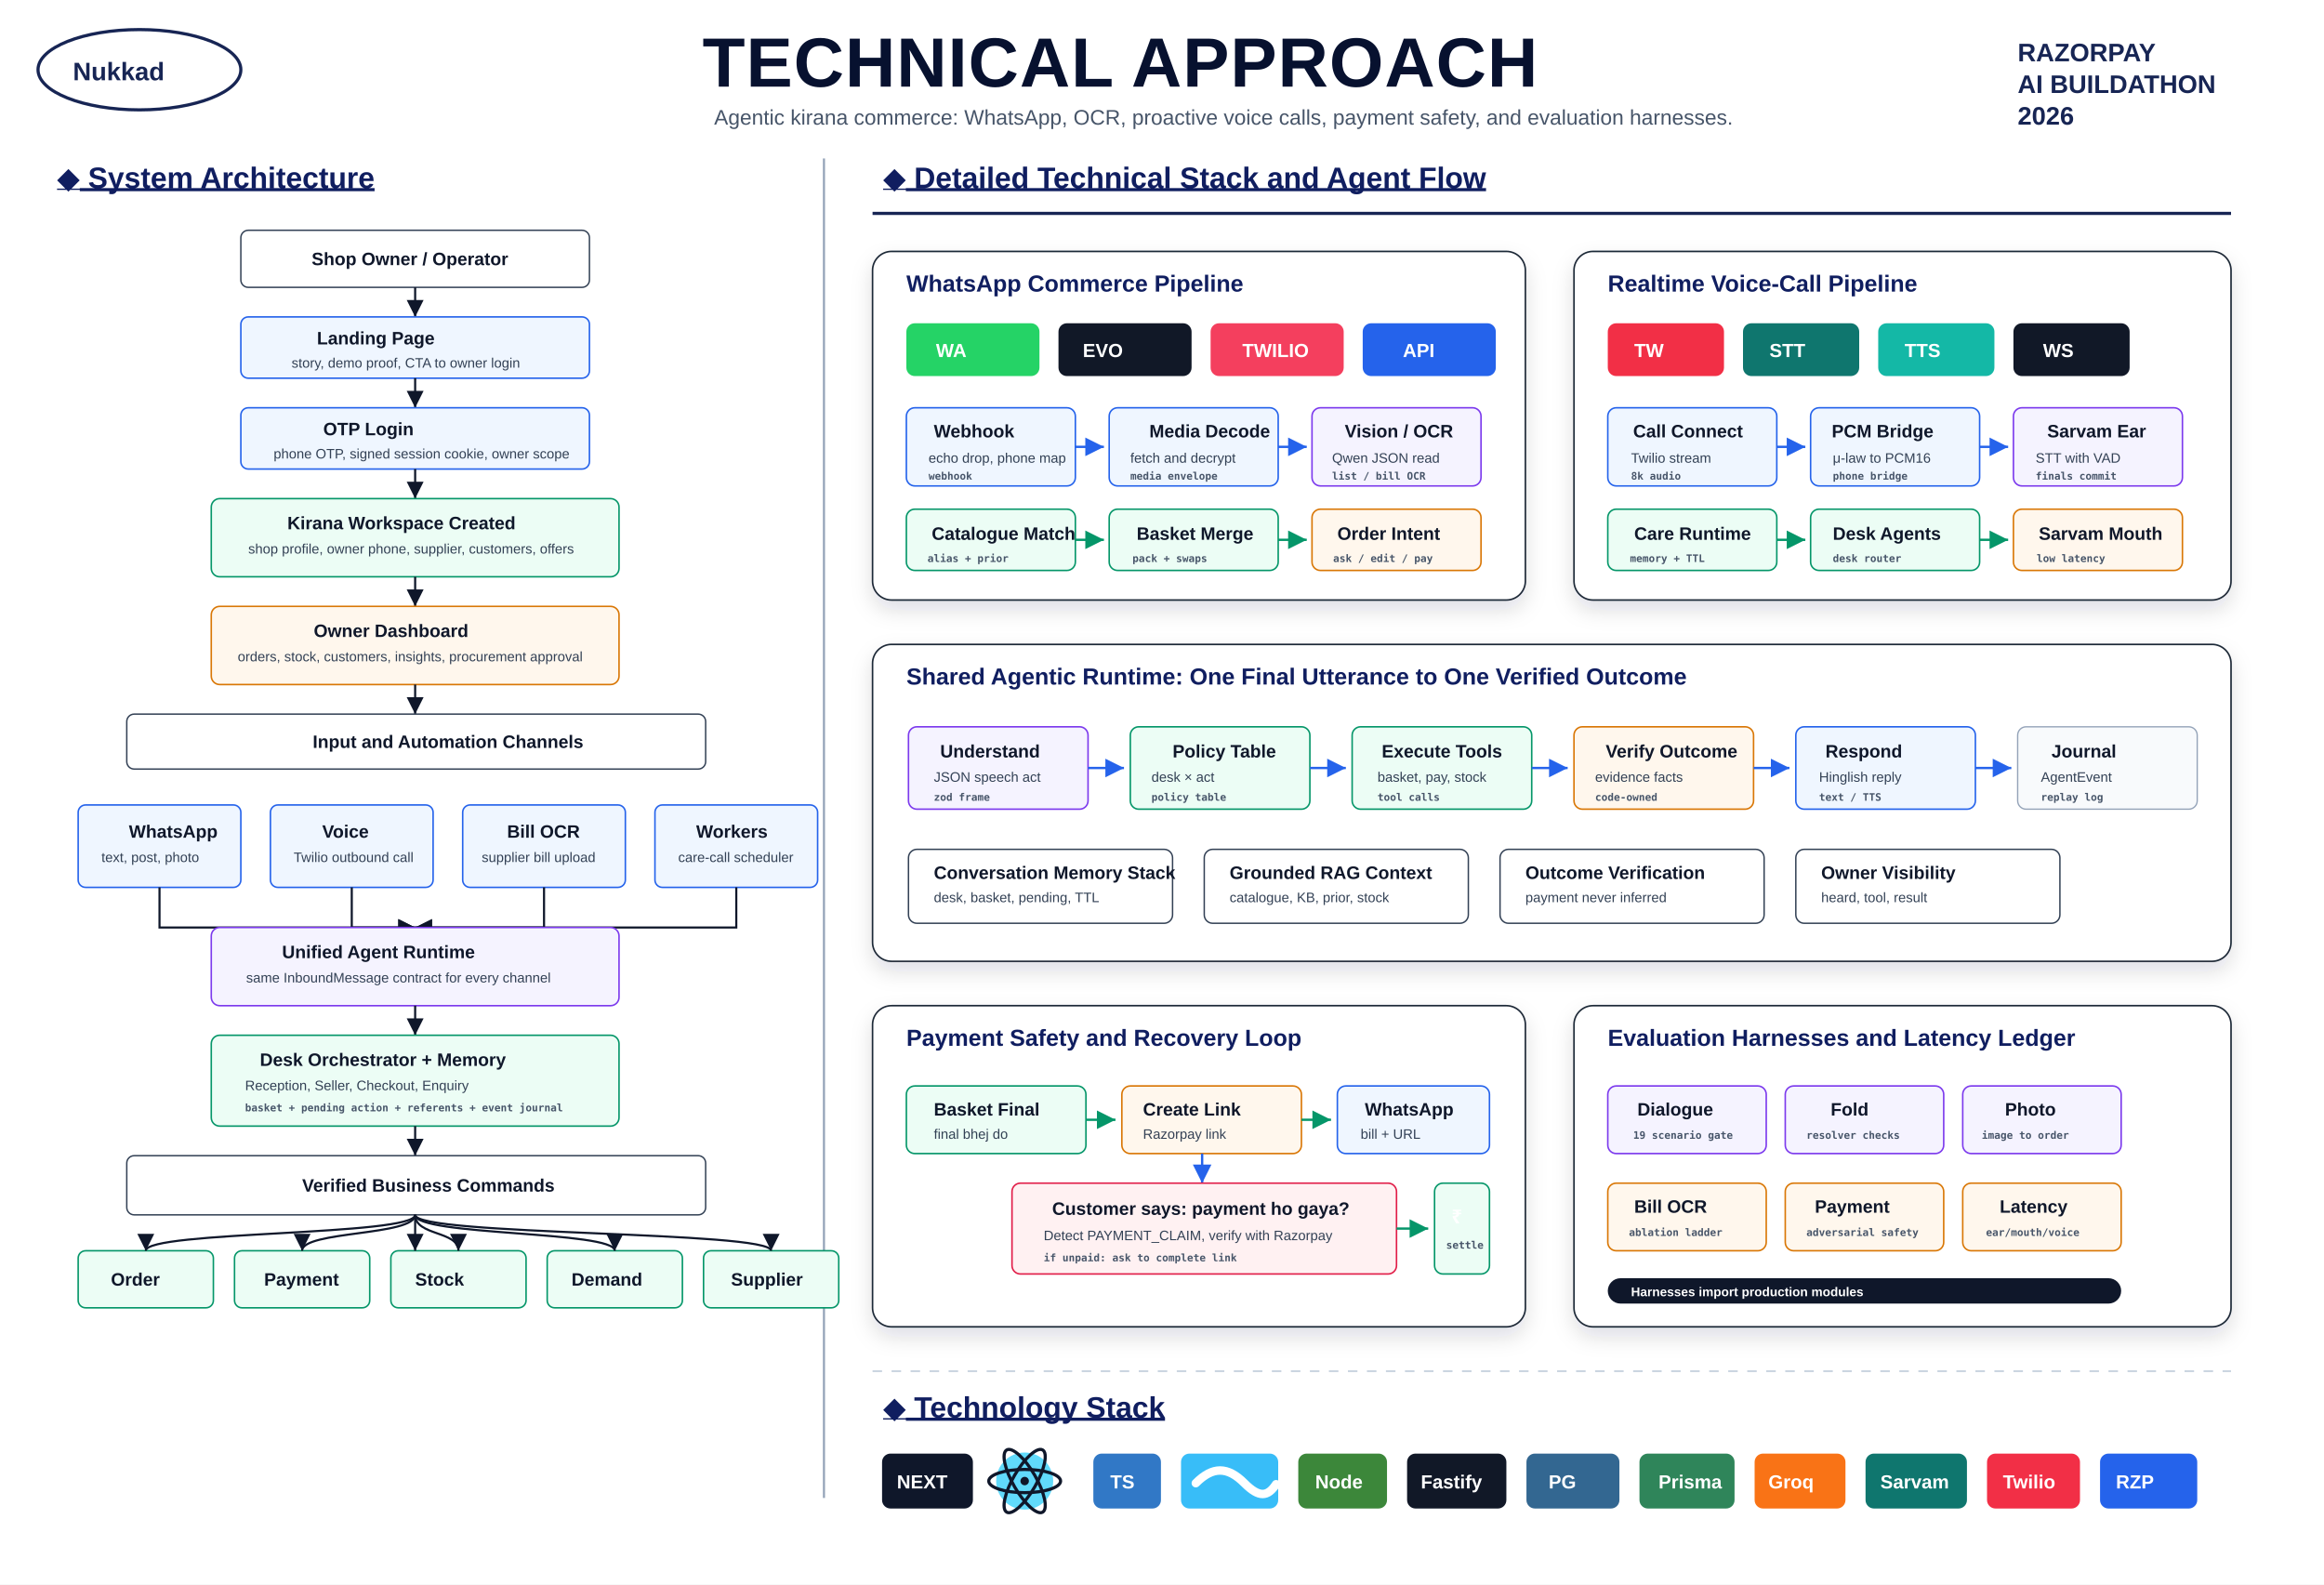
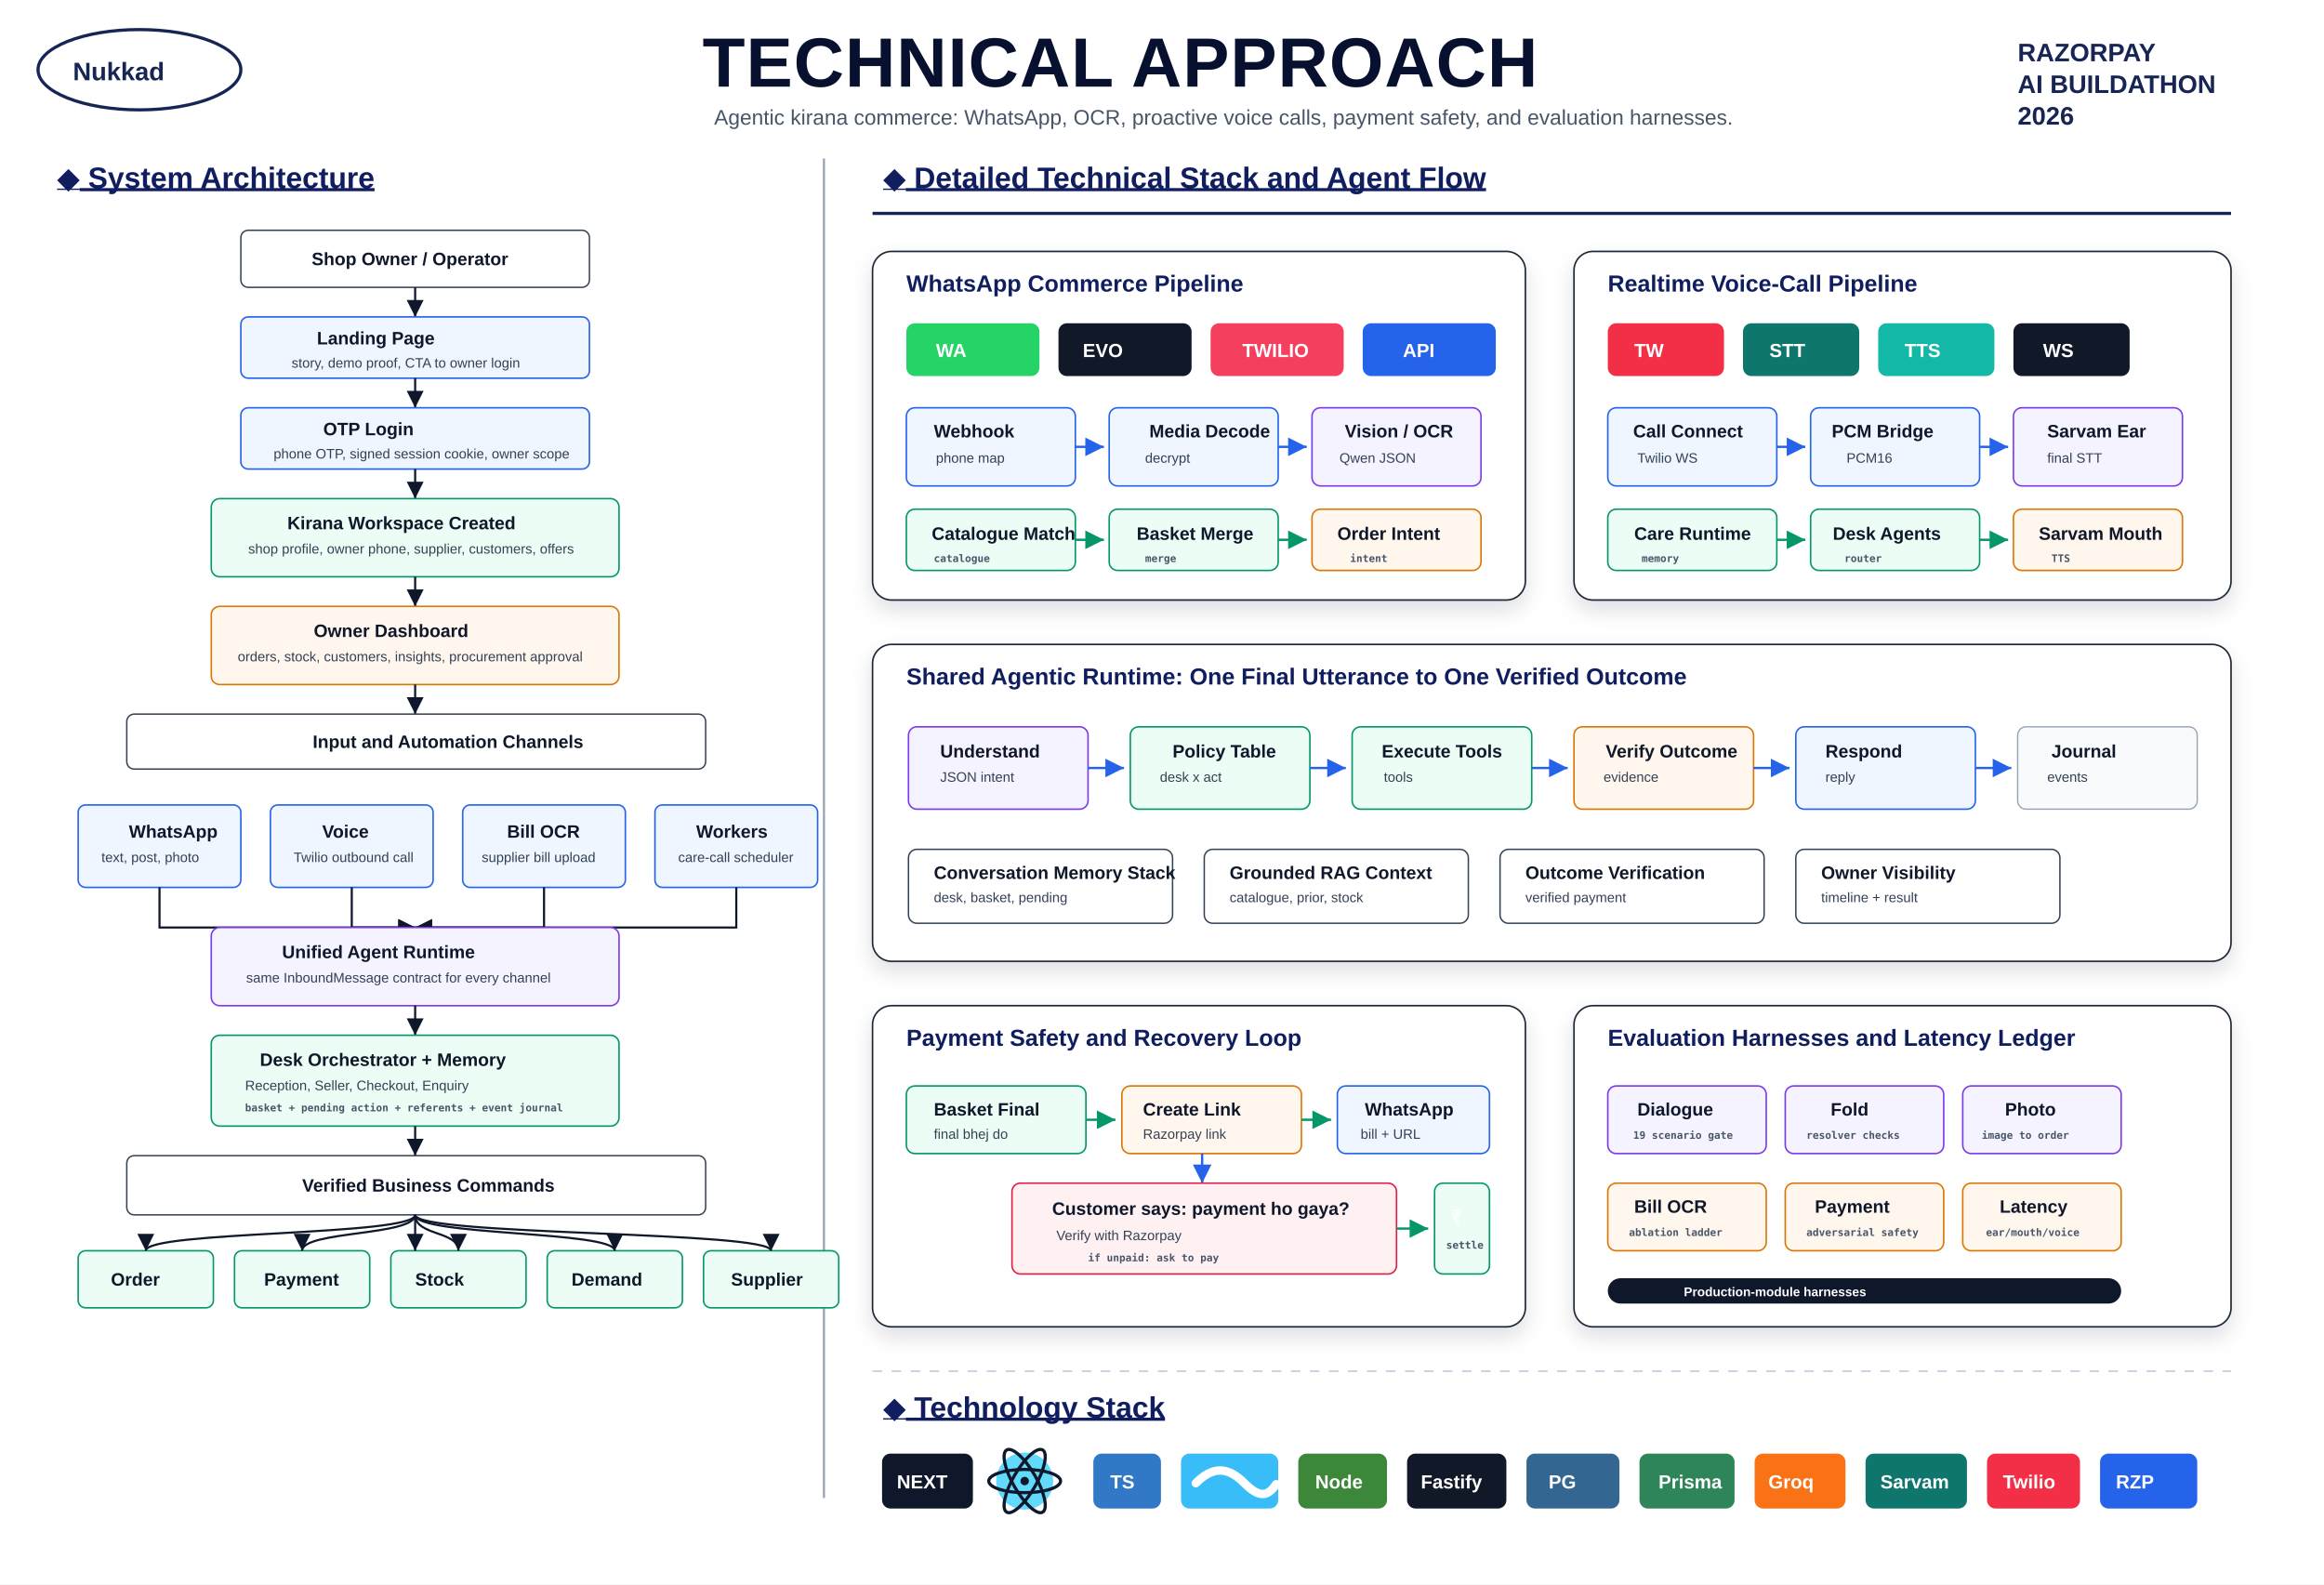
<svg xmlns="http://www.w3.org/2000/svg" width="2200" height="1500" viewBox="0 0 2200 1500" role="img" aria-labelledby="title desc">
  <defs>
    <marker id="arrowDark" markerWidth="12" markerHeight="12" refX="10" refY="6" orient="auto">
      <path d="M2,2 L10,6 L2,10 Z" fill="#0f172a" />
    </marker>
    <marker id="arrowBlue" markerWidth="12" markerHeight="12" refX="10" refY="6" orient="auto">
      <path d="M2,2 L10,6 L2,10 Z" fill="#2563eb" />
    </marker>
    <marker id="arrowGreen" markerWidth="12" markerHeight="12" refX="10" refY="6" orient="auto">
      <path d="M2,2 L10,6 L2,10 Z" fill="#059669" />
    </marker>
    <filter id="softShadow" x="-10%" y="-12%" width="120%" height="132%">
      <feDropShadow dx="0" dy="9" stdDeviation="10" flood-color="#0f172a" flood-opacity="0.13" />
    </filter>
    <style>
      .page { fill:#ffffff; }
      .title { font:900 66px Arial, sans-serif; fill:#07112f; letter-spacing:1px; }
      .brand { font:800 24px Arial, sans-serif; fill:#172554; }
      .sub { font:500 20px Arial, sans-serif; fill:#475569; }
      .section { font:900 28px Arial, sans-serif; fill:#101e60; text-decoration:underline; }
      .lane { font:900 22px Arial, sans-serif; fill:#101e60; }
      .boxTitle { font:900 17px Arial, sans-serif; fill:#0f172a; }
      .boxText { font:500 13px Arial, sans-serif; fill:#334155; }
      .micro { font:700 9.8px Consolas, monospace; fill:#475569; }
      .badgeText { font:900 18px Arial, sans-serif; fill:#ffffff; }
      .badgeDark { fill:#0f172a; }
      .card { fill:#ffffff; stroke:#1f2937; stroke-width:1.5; filter:url(#softShadow); }
      .box { fill:#ffffff; stroke:#334155; stroke-width:1.35; }
      .blue { fill:#eff6ff; stroke:#2563eb; stroke-width:1.45; }
      .green { fill:#ecfdf5; stroke:#059669; stroke-width:1.45; }
      .amber { fill:#fff7ed; stroke:#d97706; stroke-width:1.45; }
      .violet { fill:#f5f3ff; stroke:#7c3aed; stroke-width:1.45; }
      .rose { fill:#fff1f2; stroke:#e11d48; stroke-width:1.45; }
      .slate { fill:#f8fafc; stroke:#94a3b8; stroke-width:1.25; }
      .line { stroke:#0f172a; stroke-width:2; fill:none; marker-end:url(#arrowDark); }
      .lineBlue { stroke:#2563eb; stroke-width:2.2; fill:none; marker-end:url(#arrowBlue); }
      .lineGreen { stroke:#059669; stroke-width:2.2; fill:none; marker-end:url(#arrowGreen); }
      .dash { stroke:#94a3b8; stroke-width:1.5; stroke-dasharray:8 8; fill:none; }
      .sep { stroke:#cbd5e1; stroke-width:1.8; stroke-dasharray:9 9; }
    </style>
  </defs>
  <rect class="page" width="2200" height="1500" />
  <ellipse cx="132" cy="66" rx="96" ry="38" fill="none" stroke="#172554" stroke-width="3" />
  <text x="69" y="76" class="brand">Nukkad</text>
  <text x="665" y="82" class="title">TECHNICAL APPROACH</text>
  <text x="676" y="118" class="sub">Agentic kirana commerce: WhatsApp, OCR, proactive voice calls, payment safety, and evaluation harnesses.</text>
  <text x="1910" y="58" class="brand">RAZORPAY</text>
  <text x="1910" y="88" class="brand">AI BUILDATHON</text>
  <text x="1910" y="118" class="brand">2026</text>
  <line x1="780" y1="150" x2="780" y2="1418" stroke="#94a3b8" stroke-width="2" />
  <text x="54" y="178" class="section">◆ System Architecture</text>
  <rect x="228" y="218" width="330" height="54" rx="7" class="box" />
  <text x="295" y="251" class="boxTitle">Shop Owner / Operator</text>
  <path d="M393 272 V300" class="line" />
  <rect x="228" y="300" width="330" height="58" rx="7" class="blue" />
  <text x="300" y="326" class="boxTitle">Landing Page</text>
  <text x="276" y="348" class="boxText">story, demo proof, CTA to owner login</text>
  <path d="M393 358 V386" class="line" />
  <rect x="228" y="386" width="330" height="58" rx="7" class="blue" />
  <text x="306" y="412" class="boxTitle">OTP Login</text>
  <text x="259" y="434" class="boxText">phone OTP, signed session cookie, owner scope</text>
  <path d="M393 444 V472" class="line" />
  <rect x="200" y="472" width="386" height="74" rx="8" class="green" />
  <text x="272" y="501" class="boxTitle">Kirana Workspace Created</text>
  <text x="235" y="524" class="boxText">shop profile, owner phone, supplier, customers, offers</text>
  <path d="M393 546 V574" class="line" />
  <rect x="200" y="574" width="386" height="74" rx="8" class="amber" />
  <text x="297" y="603" class="boxTitle">Owner Dashboard</text>
  <text x="225" y="626" class="boxText">orders, stock, customers, insights, procurement approval</text>
  <path d="M393 648 V676" class="line" />
  <rect x="120" y="676" width="548" height="52" rx="7" class="box" />
  <text x="296" y="708" class="boxTitle">Input and Automation Channels</text>
  <rect x="74" y="762" width="154" height="78" rx="7" class="blue" />
  <text x="122" y="793" class="boxTitle">WhatsApp</text>
  <text x="96" y="816" class="boxText">text, post, photo</text>
  <rect x="256" y="762" width="154" height="78" rx="7" class="blue" />
  <text x="305" y="793" class="boxTitle">Voice</text>
  <text x="278" y="816" class="boxText">Twilio outbound call</text>
  <rect x="438" y="762" width="154" height="78" rx="7" class="blue" />
  <text x="480" y="793" class="boxTitle">Bill OCR</text>
  <text x="456" y="816" class="boxText">supplier bill upload</text>
  <rect x="620" y="762" width="154" height="78" rx="7" class="blue" />
  <text x="659" y="793" class="boxTitle">Workers</text>
  <text x="642" y="816" class="boxText">care-call scheduler</text>
  <path d="M151 840 V878 H393" class="line" />
  <path d="M333 840 V878 H393" class="line" />
  <path d="M515 840 V878 H393" class="line" />
  <path d="M697 840 V878 H393" class="line" />
  <rect x="200" y="878" width="386" height="74" rx="8" class="violet" />
  <text x="267" y="907" class="boxTitle">Unified Agent Runtime</text>
  <text x="233" y="930" class="boxText">same InboundMessage contract for every channel</text>
  <path d="M393 952 V980" class="line" />
  <rect x="200" y="980" width="386" height="86" rx="8" class="green" />
  <text x="246" y="1009" class="boxTitle">Desk Orchestrator + Memory</text>
  <text x="232" y="1032" class="boxText">Reception, Seller, Checkout, Enquiry</text>
  <text x="232" y="1052" class="micro">basket + pending action + referents + event journal</text>
  <path d="M393 1066 V1094" class="line" />
  <rect x="120" y="1094" width="548" height="56" rx="7" class="box" />
  <text x="286" y="1128" class="boxTitle">Verified Business Commands</text>
  <rect x="74" y="1184" width="128" height="54" rx="7" class="green" />
  <text x="105" y="1217" class="boxTitle">Order</text>
  <rect x="222" y="1184" width="128" height="54" rx="7" class="green" />
  <text x="250" y="1217" class="boxTitle">Payment</text>
  <rect x="370" y="1184" width="128" height="54" rx="7" class="green" />
  <text x="393" y="1217" class="boxTitle">Stock</text>
  <rect x="518" y="1184" width="128" height="54" rx="7" class="green" />
  <text x="541" y="1217" class="boxTitle">Demand</text>
  <rect x="666" y="1184" width="128" height="54" rx="7" class="green" />
  <text x="692" y="1217" class="boxTitle">Supplier</text>
  <path d="M393 1150 V1184" class="line" />
  <path d="M393 1150 C393 1170 138 1165 138 1184" class="line" />
  <path d="M393 1150 C393 1170 286 1165 286 1184" class="line" />
  <path d="M393 1150 C393 1170 434 1165 434 1184" class="line" />
  <path d="M393 1150 C393 1170 582 1165 582 1184" class="line" />
  <path d="M393 1150 C393 1170 730 1165 730 1184" class="line" />
  <text x="836" y="178" class="section">◆ Detailed Technical Stack and Agent Flow</text>
  <line x1="826" y1="202" x2="2112" y2="202" stroke="#172554" stroke-width="3" />
  <rect x="826" y="238" width="618" height="330" rx="18" class="card" />
  <text x="858" y="276" class="lane">WhatsApp Commerce Pipeline</text>
  <rect x="858" y="306" width="126" height="50" rx="8" fill="#25d366" />
  <text x="886" y="338" class="badgeText">WA</text>
  <rect x="1002" y="306" width="126" height="50" rx="8" fill="#111827" />
  <text x="1025" y="338" class="badgeText">EVO</text>
  <rect x="1146" y="306" width="126" height="50" rx="8" fill="#f43f5e" />
  <text x="1176" y="338" class="badgeText">TWILIO</text>
  <rect x="1290" y="306" width="126" height="50" rx="8" fill="#2563eb" />
  <text x="1328" y="338" class="badgeText">API</text>
  <rect x="858" y="386" width="160" height="74" rx="8" class="blue" />
  <text x="884" y="414" class="boxTitle">Webhook</text>
-   <text x="879" y="438" class="boxText">echo drop, phone map</text>
-   <text x="879" y="454" class="micro">webhook</text>
+   <text x="886" y="438" class="boxText">phone map</text>
  <path d="M1018 423 H1045" class="lineBlue" />
  <rect x="1050" y="386" width="160" height="74" rx="8" class="blue" />
  <text x="1088" y="414" class="boxTitle">Media Decode</text>
-   <text x="1070" y="438" class="boxText">fetch and decrypt</text>
-   <text x="1070" y="454" class="micro">media envelope</text>
+   <text x="1084" y="438" class="boxText">decrypt</text>
  <path d="M1210 423 H1237" class="lineBlue" />
  <rect x="1242" y="386" width="160" height="74" rx="8" class="violet" />
  <text x="1273" y="414" class="boxTitle">Vision / OCR</text>
-   <text x="1261" y="438" class="boxText">Qwen JSON read</text>
-   <text x="1261" y="454" class="micro">list / bill OCR</text>
+   <text x="1268" y="438" class="boxText">Qwen JSON</text>
  <rect x="858" y="482" width="160" height="58" rx="8" class="green" />
  <text x="882" y="511" class="boxTitle">Catalogue Match</text>
-   <text x="878" y="532" class="micro">alias + prior</text>
+   <text x="884" y="532" class="micro">catalogue</text>
  <path d="M1018 511 H1045" class="lineGreen" />
  <rect x="1050" y="482" width="160" height="58" rx="8" class="green" />
  <text x="1076" y="511" class="boxTitle">Basket Merge</text>
-   <text x="1072" y="532" class="micro">pack + swaps</text>
+   <text x="1084" y="532" class="micro">merge</text>
  <path d="M1210 511 H1237" class="lineGreen" />
  <rect x="1242" y="482" width="160" height="58" rx="8" class="amber" />
  <text x="1266" y="511" class="boxTitle">Order Intent</text>
-   <text x="1262" y="532" class="micro">ask / edit / pay</text>
+   <text x="1278" y="532" class="micro">intent</text>
  <rect x="1490" y="238" width="622" height="330" rx="18" class="card" />
  <text x="1522" y="276" class="lane">Realtime Voice-Call Pipeline</text>
  <rect x="1522" y="306" width="110" height="50" rx="8" fill="#f22f46" />
  <text x="1547" y="338" class="badgeText">TW</text>
  <rect x="1650" y="306" width="110" height="50" rx="8" fill="#0f766e" />
  <text x="1675" y="338" class="badgeText">STT</text>
  <rect x="1778" y="306" width="110" height="50" rx="8" fill="#14b8a6" />
  <text x="1803" y="338" class="badgeText">TTS</text>
  <rect x="1906" y="306" width="110" height="50" rx="8" fill="#111827" />
  <text x="1934" y="338" class="badgeText">WS</text>
  <rect x="1522" y="386" width="160" height="74" rx="8" class="blue" />
  <text x="1546" y="414" class="boxTitle">Call Connect</text>
-   <text x="1544" y="438" class="boxText">Twilio stream</text>
-   <text x="1544" y="454" class="micro">8k audio</text>
+   <text x="1550" y="438" class="boxText">Twilio WS</text>
  <path d="M1682 423 H1709" class="lineBlue" />
  <rect x="1714" y="386" width="160" height="74" rx="8" class="blue" />
  <text x="1734" y="414" class="boxTitle">PCM Bridge</text>
-   <text x="1735" y="438" class="boxText">μ-law to PCM16</text>
-   <text x="1735" y="454" class="micro">phone bridge</text>
+   <text x="1748" y="438" class="boxText">PCM16</text>
  <path d="M1874 423 H1901" class="lineBlue" />
  <rect x="1906" y="386" width="160" height="74" rx="8" class="violet" />
  <text x="1938" y="414" class="boxTitle">Sarvam Ear</text>
-   <text x="1927" y="438" class="boxText">STT with VAD</text>
-   <text x="1927" y="454" class="micro">finals commit</text>
+   <text x="1938" y="438" class="boxText">final STT</text>
  <rect x="1522" y="482" width="160" height="58" rx="8" class="green" />
  <text x="1547" y="511" class="boxTitle">Care Runtime</text>
-   <text x="1543" y="532" class="micro">memory + TTL</text>
+   <text x="1554" y="532" class="micro">memory</text>
  <path d="M1682 511 H1709" class="lineGreen" />
  <rect x="1714" y="482" width="160" height="58" rx="8" class="green" />
  <text x="1735" y="511" class="boxTitle">Desk Agents</text>
-   <text x="1735" y="532" class="micro">desk router</text>
+   <text x="1746" y="532" class="micro">router</text>
  <path d="M1874 511 H1901" class="lineGreen" />
  <rect x="1906" y="482" width="160" height="58" rx="8" class="amber" />
  <text x="1930" y="511" class="boxTitle">Sarvam Mouth</text>
-   <text x="1928" y="532" class="micro">low latency</text>
+   <text x="1942" y="532" class="micro">TTS</text>
  <rect x="826" y="610" width="1286" height="300" rx="18" class="card" />
  <text x="858" y="648" class="lane">Shared Agentic Runtime: One Final Utterance to One Verified Outcome</text>
  <rect x="860" y="688" width="170" height="78" rx="8" class="violet" />
  <text x="890" y="717" class="boxTitle">Understand</text>
-   <text x="884" y="740" class="boxText">JSON speech act</text>
-   <text x="884" y="758" class="micro">zod frame</text>
+   <text x="890" y="740" class="boxText">JSON intent</text>
  <path d="M1030 727 H1064" class="lineBlue" />
  <rect x="1070" y="688" width="170" height="78" rx="8" class="green" />
  <text x="1110" y="717" class="boxTitle">Policy Table</text>
-   <text x="1090" y="740" class="boxText">desk × act</text>
-   <text x="1090" y="758" class="micro">policy table</text>
+   <text x="1098" y="740" class="boxText">desk x act</text>
  <path d="M1240 727 H1274" class="lineBlue" />
  <rect x="1280" y="688" width="170" height="78" rx="8" class="green" />
  <text x="1308" y="717" class="boxTitle">Execute Tools</text>
-   <text x="1304" y="740" class="boxText">basket, pay, stock</text>
-   <text x="1304" y="758" class="micro">tool calls</text>
+   <text x="1310" y="740" class="boxText">tools</text>
  <path d="M1450 727 H1484" class="lineBlue" />
  <rect x="1490" y="688" width="170" height="78" rx="8" class="amber" />
  <text x="1520" y="717" class="boxTitle">Verify Outcome</text>
-   <text x="1510" y="740" class="boxText">evidence facts</text>
-   <text x="1510" y="758" class="micro">code-owned</text>
+   <text x="1518" y="740" class="boxText">evidence</text>
  <path d="M1660 727 H1694" class="lineBlue" />
  <rect x="1700" y="688" width="170" height="78" rx="8" class="blue" />
  <text x="1728" y="717" class="boxTitle">Respond</text>
-   <text x="1722" y="740" class="boxText">Hinglish reply</text>
-   <text x="1722" y="758" class="micro">text / TTS</text>
+   <text x="1728" y="740" class="boxText">reply</text>
  <path d="M1870 727 H1904" class="lineBlue" />
  <rect x="1910" y="688" width="170" height="78" rx="8" class="slate" />
  <text x="1942" y="717" class="boxTitle">Journal</text>
-   <text x="1932" y="740" class="boxText">AgentEvent</text>
-   <text x="1932" y="758" class="micro">replay log</text>
+   <text x="1938" y="740" class="boxText">events</text>
  <rect x="860" y="804" width="250" height="70" rx="8" class="box" />
  <text x="884" y="832" class="boxTitle">Conversation Memory Stack</text>
-   <text x="884" y="854" class="boxText">desk, basket, pending, TTL</text>
+   <text x="884" y="854" class="boxText">desk, basket, pending</text>
  <rect x="1140" y="804" width="250" height="70" rx="8" class="box" />
  <text x="1164" y="832" class="boxTitle">Grounded RAG Context</text>
-   <text x="1164" y="854" class="boxText">catalogue, KB, prior, stock</text>
+   <text x="1164" y="854" class="boxText">catalogue, prior, stock</text>
  <rect x="1420" y="804" width="250" height="70" rx="8" class="box" />
  <text x="1444" y="832" class="boxTitle">Outcome Verification</text>
-   <text x="1444" y="854" class="boxText">payment never inferred</text>
+   <text x="1444" y="854" class="boxText">verified payment</text>
  <rect x="1700" y="804" width="250" height="70" rx="8" class="box" />
  <text x="1724" y="832" class="boxTitle">Owner Visibility</text>
-   <text x="1724" y="854" class="boxText">heard, tool, result</text>
+   <text x="1724" y="854" class="boxText">timeline + result</text>
  <rect x="826" y="952" width="618" height="304" rx="18" class="card" />
  <text x="858" y="990" class="lane">Payment Safety and Recovery Loop</text>
  <rect x="858" y="1028" width="170" height="64" rx="8" class="green" />
  <text x="884" y="1056" class="boxTitle">Basket Final</text>
  <text x="884" y="1078" class="boxText">final bhej do</text>
  <path d="M1028 1060 H1056" class="lineGreen" />
  <rect x="1062" y="1028" width="170" height="64" rx="8" class="amber" />
  <text x="1082" y="1056" class="boxTitle">Create Link</text>
  <text x="1082" y="1078" class="boxText">Razorpay link</text>
  <path d="M1232 1060 H1260" class="lineGreen" />
  <rect x="1266" y="1028" width="144" height="64" rx="8" class="blue" />
  <text x="1292" y="1056" class="boxTitle">WhatsApp</text>
  <text x="1288" y="1078" class="boxText">bill + URL</text>
  <path d="M1138 1092 V1120" class="lineBlue" />
  <rect x="958" y="1120" width="364" height="86" rx="8" class="rose" />
  <text x="996" y="1150" class="boxTitle">Customer says: payment ho gaya?</text>
-   <text x="988" y="1174" class="boxText">Detect PAYMENT_CLAIM, verify with Razorpay</text>
-   <text x="988" y="1194" class="micro">if unpaid: ask to complete link</text>
+   <text x="1000" y="1174" class="boxText">Verify with Razorpay</text>
+   <text x="1030" y="1194" class="micro">if unpaid: ask to pay</text>
  <path d="M1322 1163 H1352" class="lineGreen" />
  <rect x="1358" y="1120" width="52" height="86" rx="8" class="green" />
  <text x="1374" y="1158" class="badgeText">₹</text>
  <text x="1369" y="1182" class="micro">settle</text>
  <rect x="1490" y="952" width="622" height="304" rx="18" class="card" />
  <text x="1522" y="990" class="lane">Evaluation Harnesses and Latency Ledger</text>
  <rect x="1522" y="1028" width="150" height="64" rx="8" class="violet" />
  <text x="1550" y="1056" class="boxTitle">Dialogue</text>
  <text x="1546" y="1078" class="micro">19 scenario gate</text>
  <rect x="1690" y="1028" width="150" height="64" rx="8" class="violet" />
  <text x="1733" y="1056" class="boxTitle">Fold</text>
  <text x="1710" y="1078" class="micro">resolver checks</text>
  <rect x="1858" y="1028" width="150" height="64" rx="8" class="violet" />
  <text x="1898" y="1056" class="boxTitle">Photo</text>
  <text x="1876" y="1078" class="micro">image to order</text>
  <rect x="1522" y="1120" width="150" height="64" rx="8" class="amber" />
  <text x="1547" y="1148" class="boxTitle">Bill OCR</text>
  <text x="1542" y="1170" class="micro">ablation ladder</text>
  <rect x="1690" y="1120" width="150" height="64" rx="8" class="amber" />
  <text x="1718" y="1148" class="boxTitle">Payment</text>
  <text x="1710" y="1170" class="micro">adversarial safety</text>
  <rect x="1858" y="1120" width="150" height="64" rx="8" class="amber" />
  <text x="1893" y="1148" class="boxTitle">Latency</text>
  <text x="1880" y="1170" class="micro">ear/mouth/voice</text>
  <rect x="1522" y="1210" width="486" height="24" rx="12" fill="#0f172a" />
-   <text x="1544" y="1227" font-family="Arial, sans-serif" font-size="12" font-weight="800" fill="#ffffff">Harnesses import production modules</text>
+   <text x="1594" y="1227" font-family="Arial, sans-serif" font-size="12" font-weight="800" fill="#ffffff">Production-module harnesses</text>
  <line x1="826" y1="1298" x2="2112" y2="1298" class="sep" />
  <text x="836" y="1342" class="section">◆ Technology Stack</text>
  <rect x="835" y="1376" width="86" height="52" rx="8" class="badgeDark" />
  <text x="849" y="1409" class="badgeText">NEXT</text>
  <circle cx="970" cy="1402" r="27" fill="#61dafb" />
  <ellipse cx="970" cy="1402" rx="34" ry="11" fill="none" stroke="#0f172a" stroke-width="3" />
  <ellipse cx="970" cy="1402" rx="34" ry="11" fill="none" stroke="#0f172a" stroke-width="3" transform="rotate(60 970 1402)" />
  <ellipse cx="970" cy="1402" rx="34" ry="11" fill="none" stroke="#0f172a" stroke-width="3" transform="rotate(120 970 1402)" />
  <circle cx="970" cy="1402" r="4" fill="#0f172a" />
  <rect x="1035" y="1376" width="64" height="52" rx="8" fill="#3178c6" />
  <text x="1051" y="1409" class="badgeText">TS</text>
  <rect x="1118" y="1376" width="92" height="52" rx="8" fill="#38bdf8" />
  <path d="M1132 1404 C1148 1388 1162 1388 1178 1404 C1192 1418 1200 1417 1208 1405" stroke="#ffffff" stroke-width="8" fill="none" stroke-linecap="round" />
  <rect x="1229" y="1376" width="84" height="52" rx="8" fill="#3c873a" />
  <text x="1245" y="1409" class="badgeText">Node</text>
  <rect x="1332" y="1376" width="94" height="52" rx="8" fill="#111827" />
  <text x="1345" y="1409" class="badgeText">Fastify</text>
  <rect x="1445" y="1376" width="88" height="52" rx="8" fill="#336791" />
  <text x="1466" y="1409" class="badgeText">PG</text>
  <rect x="1552" y="1376" width="90" height="52" rx="8" fill="#2f855a" />
  <text x="1570" y="1409" class="badgeText">Prisma</text>
  <rect x="1661" y="1376" width="86" height="52" rx="8" fill="#f97316" />
  <text x="1674" y="1409" class="badgeText">Groq</text>
  <rect x="1766" y="1376" width="96" height="52" rx="8" fill="#0f766e" />
  <text x="1780" y="1409" class="badgeText">Sarvam</text>
  <rect x="1881" y="1376" width="88" height="52" rx="8" fill="#f22f46" />
  <text x="1896" y="1409" class="badgeText">Twilio</text>
  <rect x="1988" y="1376" width="92" height="52" rx="8" fill="#2563eb" />
  <text x="2003" y="1409" class="badgeText">RZP</text>
</svg>
